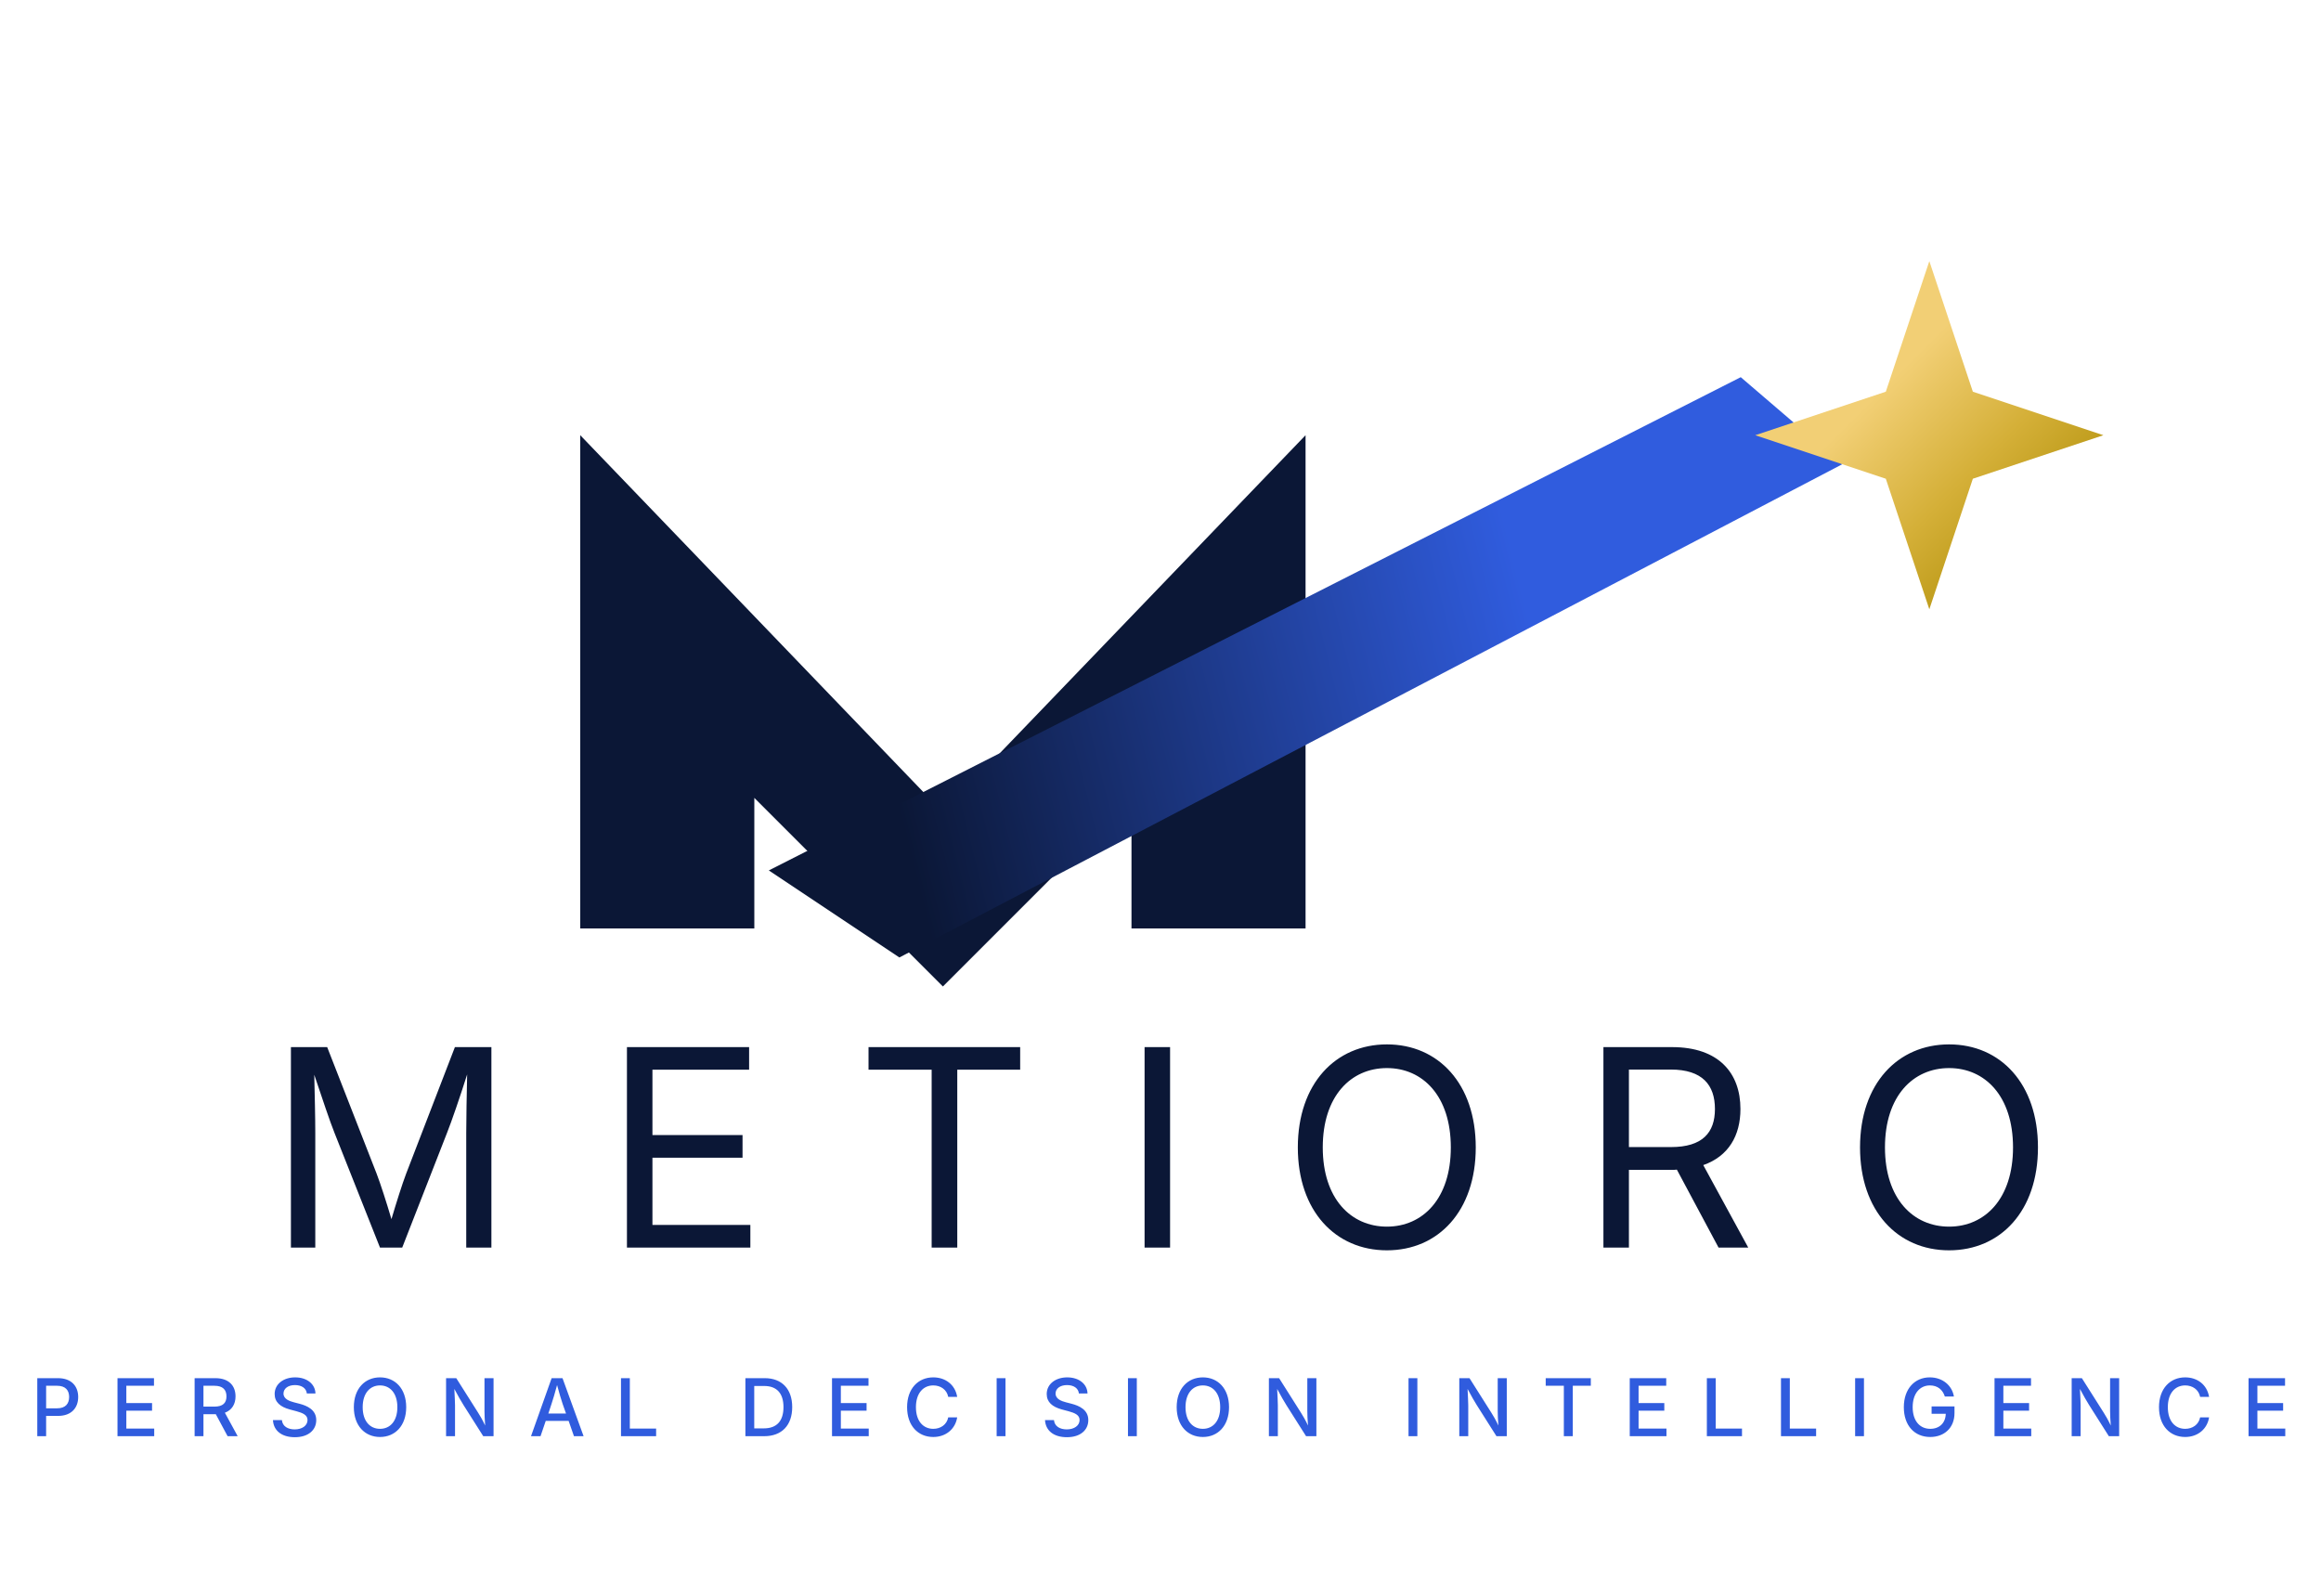
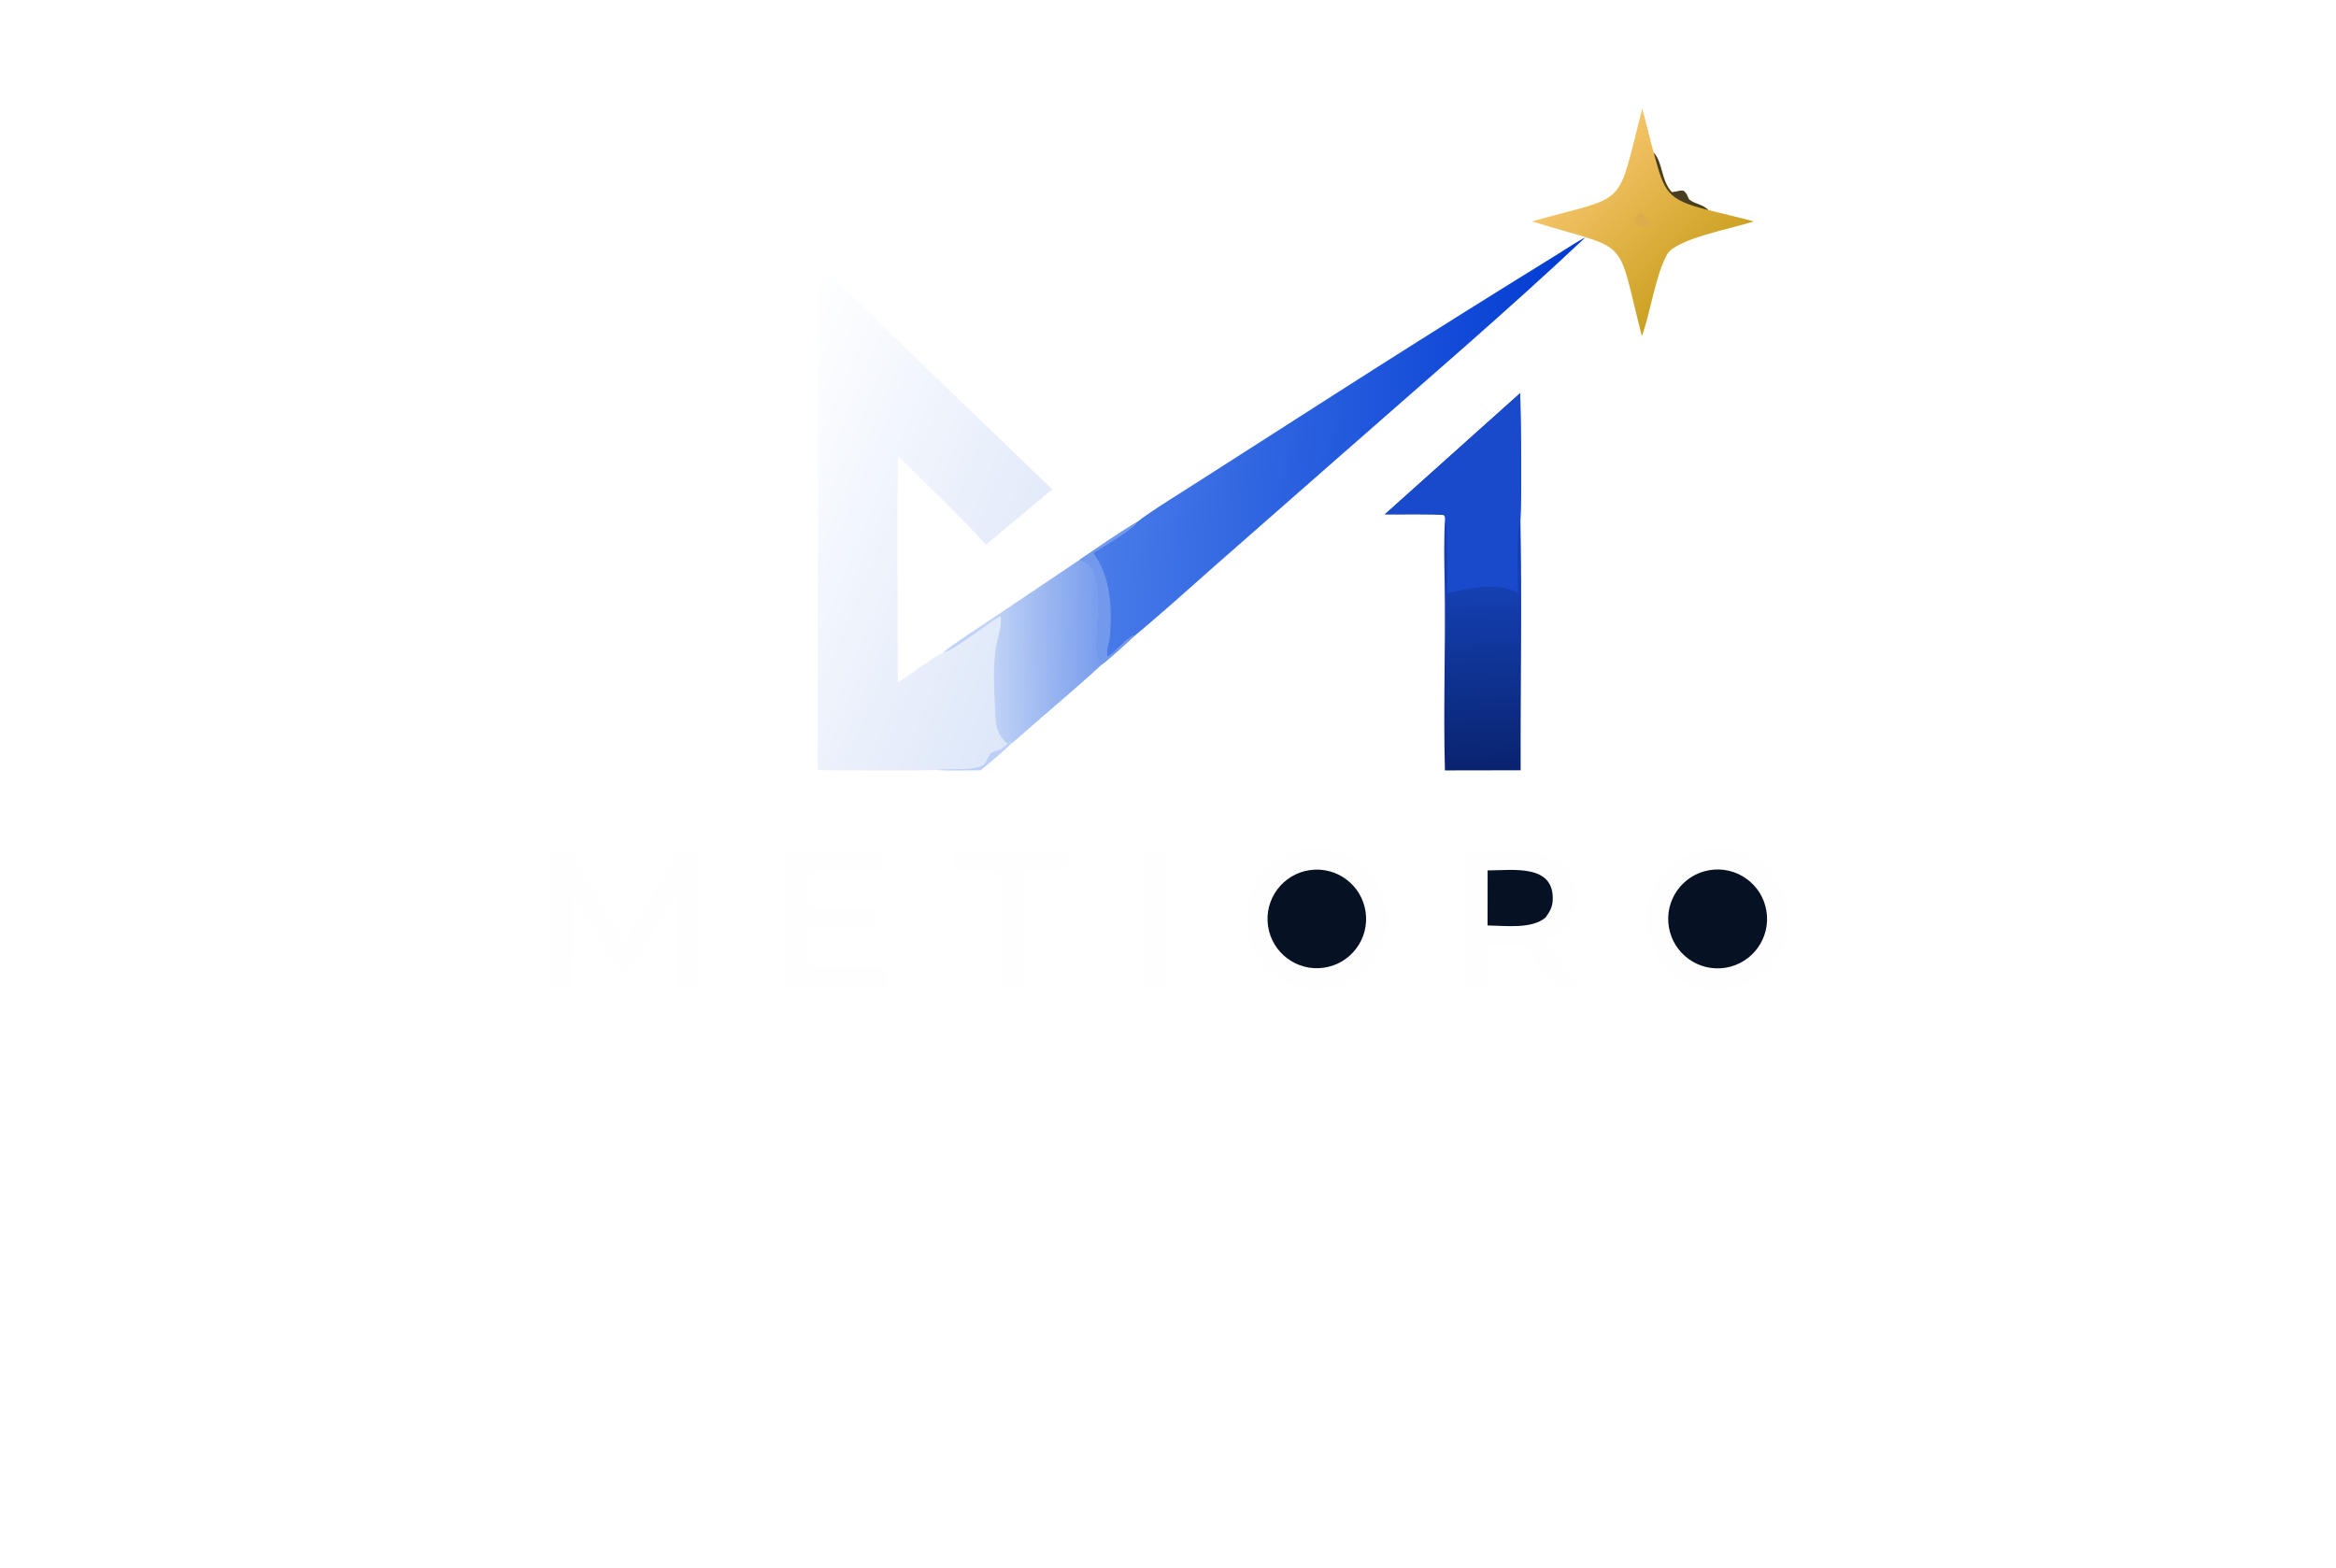
- <svg xmlns="http://www.w3.org/2000/svg" width="320" height="220" viewBox="0 0 320 220" fill="none">
+ <svg xmlns="http://www.w3.org/2000/svg" width="1526" height="1024" viewBox="0 0 1526 1024" fill="none" role="img" aria-label="METIORO">
  <defs>
-     <linearGradient id="metioroBlue" x1="70" y1="80" x2="230" y2="40" gradientUnits="userSpaceOnUse">
-       <stop offset="0" stop-color="#0B1736" />
-       <stop offset="0.55" stop-color="#305CDE" />
-       <stop offset="1" stop-color="#305CDE" />
-     </linearGradient>
-     <linearGradient id="metioroGold" x1="206" y1="31" x2="228" y2="53" gradientUnits="userSpaceOnUse">
-       <stop offset="0" stop-color="#F2CF75" />
-       <stop offset="0.55" stop-color="#D4AF37" />
-       <stop offset="1" stop-color="#B59410" />
+     <linearGradient id="gradient_0" gradientUnits="userSpaceOnUse" x1="573.055" y1="333.771" x2="395.301" y2="259.449">
+       <stop offset="0" stop-color="#DDE7F9" />
+       <stop offset="1" stop-color="white" />
    </linearGradient>
  </defs>
-   <g transform="translate(52 24)">
-     <path d="M28 104V36L78 88L128 36V104H104V86L78 112L52 86V104H28Z" fill="#0B1736" />
-     <path d="M54 96L188 28L202 40L72 108L54 96Z" fill="url(#metioroBlue)" />
-     <path d="M214 12L220 30L238 36L220 42L214 60L208 42L190 36L208 30L214 12Z" fill="url(#metioroGold)" />
-   </g>
-   <text x="160" y="172" text-anchor="middle" font-family="Sora, Inter, Arial, sans-serif" font-size="38" font-weight="400" letter-spacing="12" fill="#0B1736">
-     METIORO
-   </text>
-   <text x="160" y="198" text-anchor="middle" font-family="Sora, Inter, Arial, sans-serif" font-size="11" font-weight="500" letter-spacing="4" fill="#305CDE">
-     PERSONAL DECISION INTELLIGENCE
-   </text>
+   <path fill="url(#gradient_0)" transform="scale(1.20755 1.20755)" d="M442.458 142.895C453.874 152.254 472.302 171.426 483.786 182.426L569.26 264.734C557.25 274.654 545.293 284.638 533.391 294.687C520.878 280.628 499.504 260.249 485.745 246.823C485.136 287.119 485.656 328.677 485.681 369.049C493.552 364.293 502.625 356.957 510.511 352.75C515.109 348.796 528.882 339.961 534.66 336.056L583.914 302.949C603.238 307.362 587.064 355.912 596.014 359.475C581.716 372.658 566.591 385.181 551.992 398.049C550.536 399.334 548.595 401.091 547.038 402.173C543.861 405.574 534.376 413.448 530.489 416.651C523.268 416.649 513.628 416.939 506.602 416.544C485.893 417.1 463.275 416.663 442.424 416.655L442.458 142.895Z" />
+   <defs>
+     <linearGradient id="gradient_1" gradientUnits="userSpaceOnUse" x1="593.665" y1="351.912" x2="537.365" y2="352.887">
+       <stop offset="0" stop-color="#799EED" />
+       <stop offset="1" stop-color="#C0D2F6" />
+     </linearGradient>
+   </defs>
+   <path fill="url(#gradient_1)" transform="scale(1.20755 1.20755)" d="M583.914 302.949C603.238 307.362 587.064 355.912 596.014 359.475C581.716 372.658 566.591 385.181 551.992 398.049C550.536 399.334 548.595 401.091 547.038 402.173L546.594 401.018L544.977 402.363C539.775 397.629 538.733 393.824 538.454 386.832C537.918 373.384 536.527 358.776 539.745 345.604C540.86 341.036 541.836 338.345 541.355 333.566C539.513 332.891 514.982 353.076 510.511 352.75C515.109 348.796 528.882 339.961 534.66 336.056L583.914 302.949Z" />
+   <path fill="#BDCFF5" transform="scale(1.20755 1.20755)" d="M544.977 402.363L546.594 401.018L547.038 402.173C543.861 405.574 534.376 413.448 530.489 416.651C523.268 416.649 513.628 416.939 506.602 416.544C513.958 415.418 526.138 417.329 531.96 413.864C533.086 413.194 535.375 407.783 535.949 407.477C541.005 404.782 540.168 407.1 544.977 402.363Z" />
+   <defs>
+     <linearGradient id="gradient_2" gradientUnits="userSpaceOnUse" x1="843.95" y1="251.036" x2="595.695" y2="235.956">
+       <stop offset="0" stop-color="#003BD2" />
+       <stop offset="1" stop-color="#4A7CE9" />
+     </linearGradient>
+   </defs>
+   <path fill="url(#gradient_2)" transform="scale(1.20755 1.20755)" d="M857.695 128.375C815.811 167.861 769.173 207.703 725.89 245.801L657.183 306.103C643.116 318.472 627.968 332.252 613.575 344.121C611.374 346.213 598.279 358.021 596.014 359.475C587.064 355.912 603.238 307.362 583.914 302.949C593.647 296.362 605.165 288.281 615.212 282.356C621.26 277.342 641.39 264.95 648.766 260.186L721.486 213.641C752.855 193.575 784.35 173.706 815.969 154.036L843.243 137.124C847.169 134.693 853.737 130.33 857.695 128.375Z" />
+   <path fill="#7399EC" transform="scale(1.20755 1.20755)" d="M615.212 282.356C613.967 285.928 595.804 296.27 591.473 299.253C600.884 311.812 601.676 328.664 600.47 344.005C600.055 349.284 598.788 348.088 598.971 355.187C602.329 353.739 608.889 345.504 613.059 343.672L613.575 344.121C611.374 346.213 598.279 358.021 596.014 359.475C587.064 355.912 603.238 307.362 583.914 302.949C593.647 296.362 605.165 288.281 615.212 282.356Z" />
+   <defs>
+     <linearGradient id="gradient_3" gradientUnits="userSpaceOnUse" x1="802.942" y1="415.792" x2="800.489" y2="317.769">
+       <stop offset="0" stop-color="#09236F" />
+       <stop offset="1" stop-color="#1440B2" />
+     </linearGradient>
+   </defs>
+   <path fill="url(#gradient_3)" transform="scale(1.20755 1.20755)" d="M749.167 278.228L822.388 212.641C822.768 232.076 823.293 261.788 822.501 281.054C823.426 325.226 822.502 372.158 822.631 416.679L781.677 416.75C780.693 383.307 782.102 349.139 781.517 315.628C781.322 304.428 780.964 290.862 781.807 279.858L781.181 278.647C778.201 277.873 754.112 278.32 749.167 278.228Z" />
+   <path fill="#184ACB" transform="scale(1.20755 1.20755)" d="M749.167 278.228L822.388 212.641C822.768 232.076 823.293 261.788 822.501 281.054C820.312 288.906 821.123 311.746 821.174 320.74C811.549 315.686 801.949 317.372 791.664 319.035C790.518 319.22 782.998 320.9 782.885 320.869C782.932 310.823 783.166 289.917 781.884 280.411L781.807 279.858L781.181 278.647C778.201 277.873 754.112 278.32 749.167 278.228Z" />
+   <path fill="#FEFEFE" transform="scale(1.20755 1.20755)" d="M922.247 459.593C943.017 455.74 962.972 469.469 966.798 490.243C970.624 511.017 956.869 530.954 936.089 534.753C915.348 538.544 895.456 524.82 891.637 504.085C887.818 483.349 901.516 463.439 922.247 459.593Z" />
+   <path fill="#061224" transform="scale(1.20755 1.20755)" d="M924.675 470.729C939.277 468.225 953.133 478.068 955.576 492.68C958.019 507.293 948.119 521.108 933.496 523.49C918.959 525.858 905.243 516.028 902.814 501.501C900.385 486.975 910.158 473.218 924.675 470.729Z" />
+   <path fill="#FEFEFE" transform="scale(1.20755 1.20755)" d="M705.583 459.585C726.268 455.86 746.069 469.564 749.871 490.234C753.672 510.903 740.041 530.755 719.385 534.633C698.621 538.531 678.643 524.813 674.821 504.035C671 483.257 684.791 463.33 705.583 459.585Z" />
+   <path fill="#061224" transform="scale(1.20755 1.20755)" d="M708.507 470.698C723.079 468.567 736.619 478.651 738.753 493.222C740.887 507.793 730.805 521.335 716.234 523.472C701.659 525.609 688.112 515.524 685.978 500.949C683.844 486.374 693.931 472.829 708.507 470.698Z" />
+   <defs>
+     <linearGradient id="gradient_4" gradientUnits="userSpaceOnUse" x1="916.982" y1="149.254" x2="859.021" y2="90.569">
+       <stop offset="0" stop-color="#CCA223" />
+       <stop offset="1" stop-color="#F3C367" />
+     </linearGradient>
+   </defs>
+   <path fill="url(#gradient_4)" transform="scale(1.20755 1.20755)" d="M888.387 58.922C890.562 66.212 892.499 75.049 894.614 82.638C899.544 87.676 898.412 97.45 904.4 103.959C909.764 103.605 910.856 100.739 913.643 107.761C916.862 110.584 920.288 110.018 924.268 113.653C932.458 115.628 940.635 117.656 948.799 119.737C938.666 123.258 906.653 129.039 901.85 137.64C895.648 148.745 892.88 168.865 888.431 181.242L888.211 181.844C873.835 125.771 883.028 136.613 828.858 119.752C881.668 104.832 874.077 114.2 888.387 58.922Z" />
+   <path fill="#483E22" transform="scale(1.20755 1.20755)" d="M894.614 82.638C899.544 87.676 898.412 97.45 904.4 103.959C909.764 103.605 910.856 100.739 913.643 107.761C916.862 110.584 920.288 110.018 924.268 113.653C901.56 107.987 900.429 104.01 894.614 82.638Z" />
+   <path fill="#DBAD4B" transform="scale(1.20755 1.20755)" d="M886.866 115.122C889.804 115.912 891.116 119.028 892.487 121.491L893.071 121.229L893.847 121.696L892.896 122.605C889.162 122.926 886.2 123.217 884.691 119.467C884.999 117.228 885.405 116.891 886.866 115.122Z" />
+   <path fill="#FEFEFE" transform="scale(1.20755 1.20755)" d="M792.549 460.544C811.209 460.452 847.02 455.591 851.606 479.602C854.296 493.686 848.514 502.132 836.842 508.796L854.029 533.635L844.871 533.788L841.852 533.711C838.219 531.883 828.432 515.634 825.432 511.007L804.756 511.017L804.71 533.672L792.561 533.757L792.549 460.544Z" />
+   <path fill="#061224" transform="scale(1.20755 1.20755)" d="M804.767 470.841C818.158 470.868 840.91 467.118 839.975 486.998C839.797 490.785 838.276 493.388 836.097 496.332C828.778 502.636 814.534 500.786 804.732 500.62L804.767 470.841Z" />
+   <path fill="#FEFEFE" transform="scale(1.20755 1.20755)" d="M297.632 460.608L308.154 460.517L338.012 509.668L367.224 460.524L377.865 460.603C377.38 484.194 377.827 510.055 378.174 533.734L366.425 533.733L366.472 502.512C366.491 495.576 366.375 488.573 366.31 481.632C359.109 493.998 349.317 512.201 340.538 523.608C335.772 529.8 326.651 511.022 324.277 507.015C319.533 498.93 314.59 490.962 309.453 483.121C310.178 497.423 309.463 518.747 309.458 533.706L297.602 533.781L297.632 460.608Z" />
+   <path fill="#FEFEFE" transform="scale(1.20755 1.20755)" d="M425.39 460.547L478.233 460.632L478.224 470.804L437.567 470.858L437.506 491.305L473.435 491.35L473.339 501.396C461.857 501.485 450.373 501.46 438.891 501.321L438.401 501.444C436.863 503.477 437.503 519.539 437.526 523.295L479.578 523.327L479.544 533.689L425.434 533.75L425.39 460.547Z" />
+   <path fill="#FEFEFE" transform="scale(1.20755 1.20755)" d="M516.252 460.533L577.61 460.56L577.57 470.857L552.84 470.847L552.792 510.559L552.857 533.723L540.702 533.709L540.736 470.84L516.152 470.888L516.252 460.533Z" />
+   <path fill="#FEFEFE" transform="scale(1.20755 1.20755)" d="M618.564 460.565L630.762 460.565L630.697 533.647L618.561 533.745L618.564 460.565Z" />
</svg>
